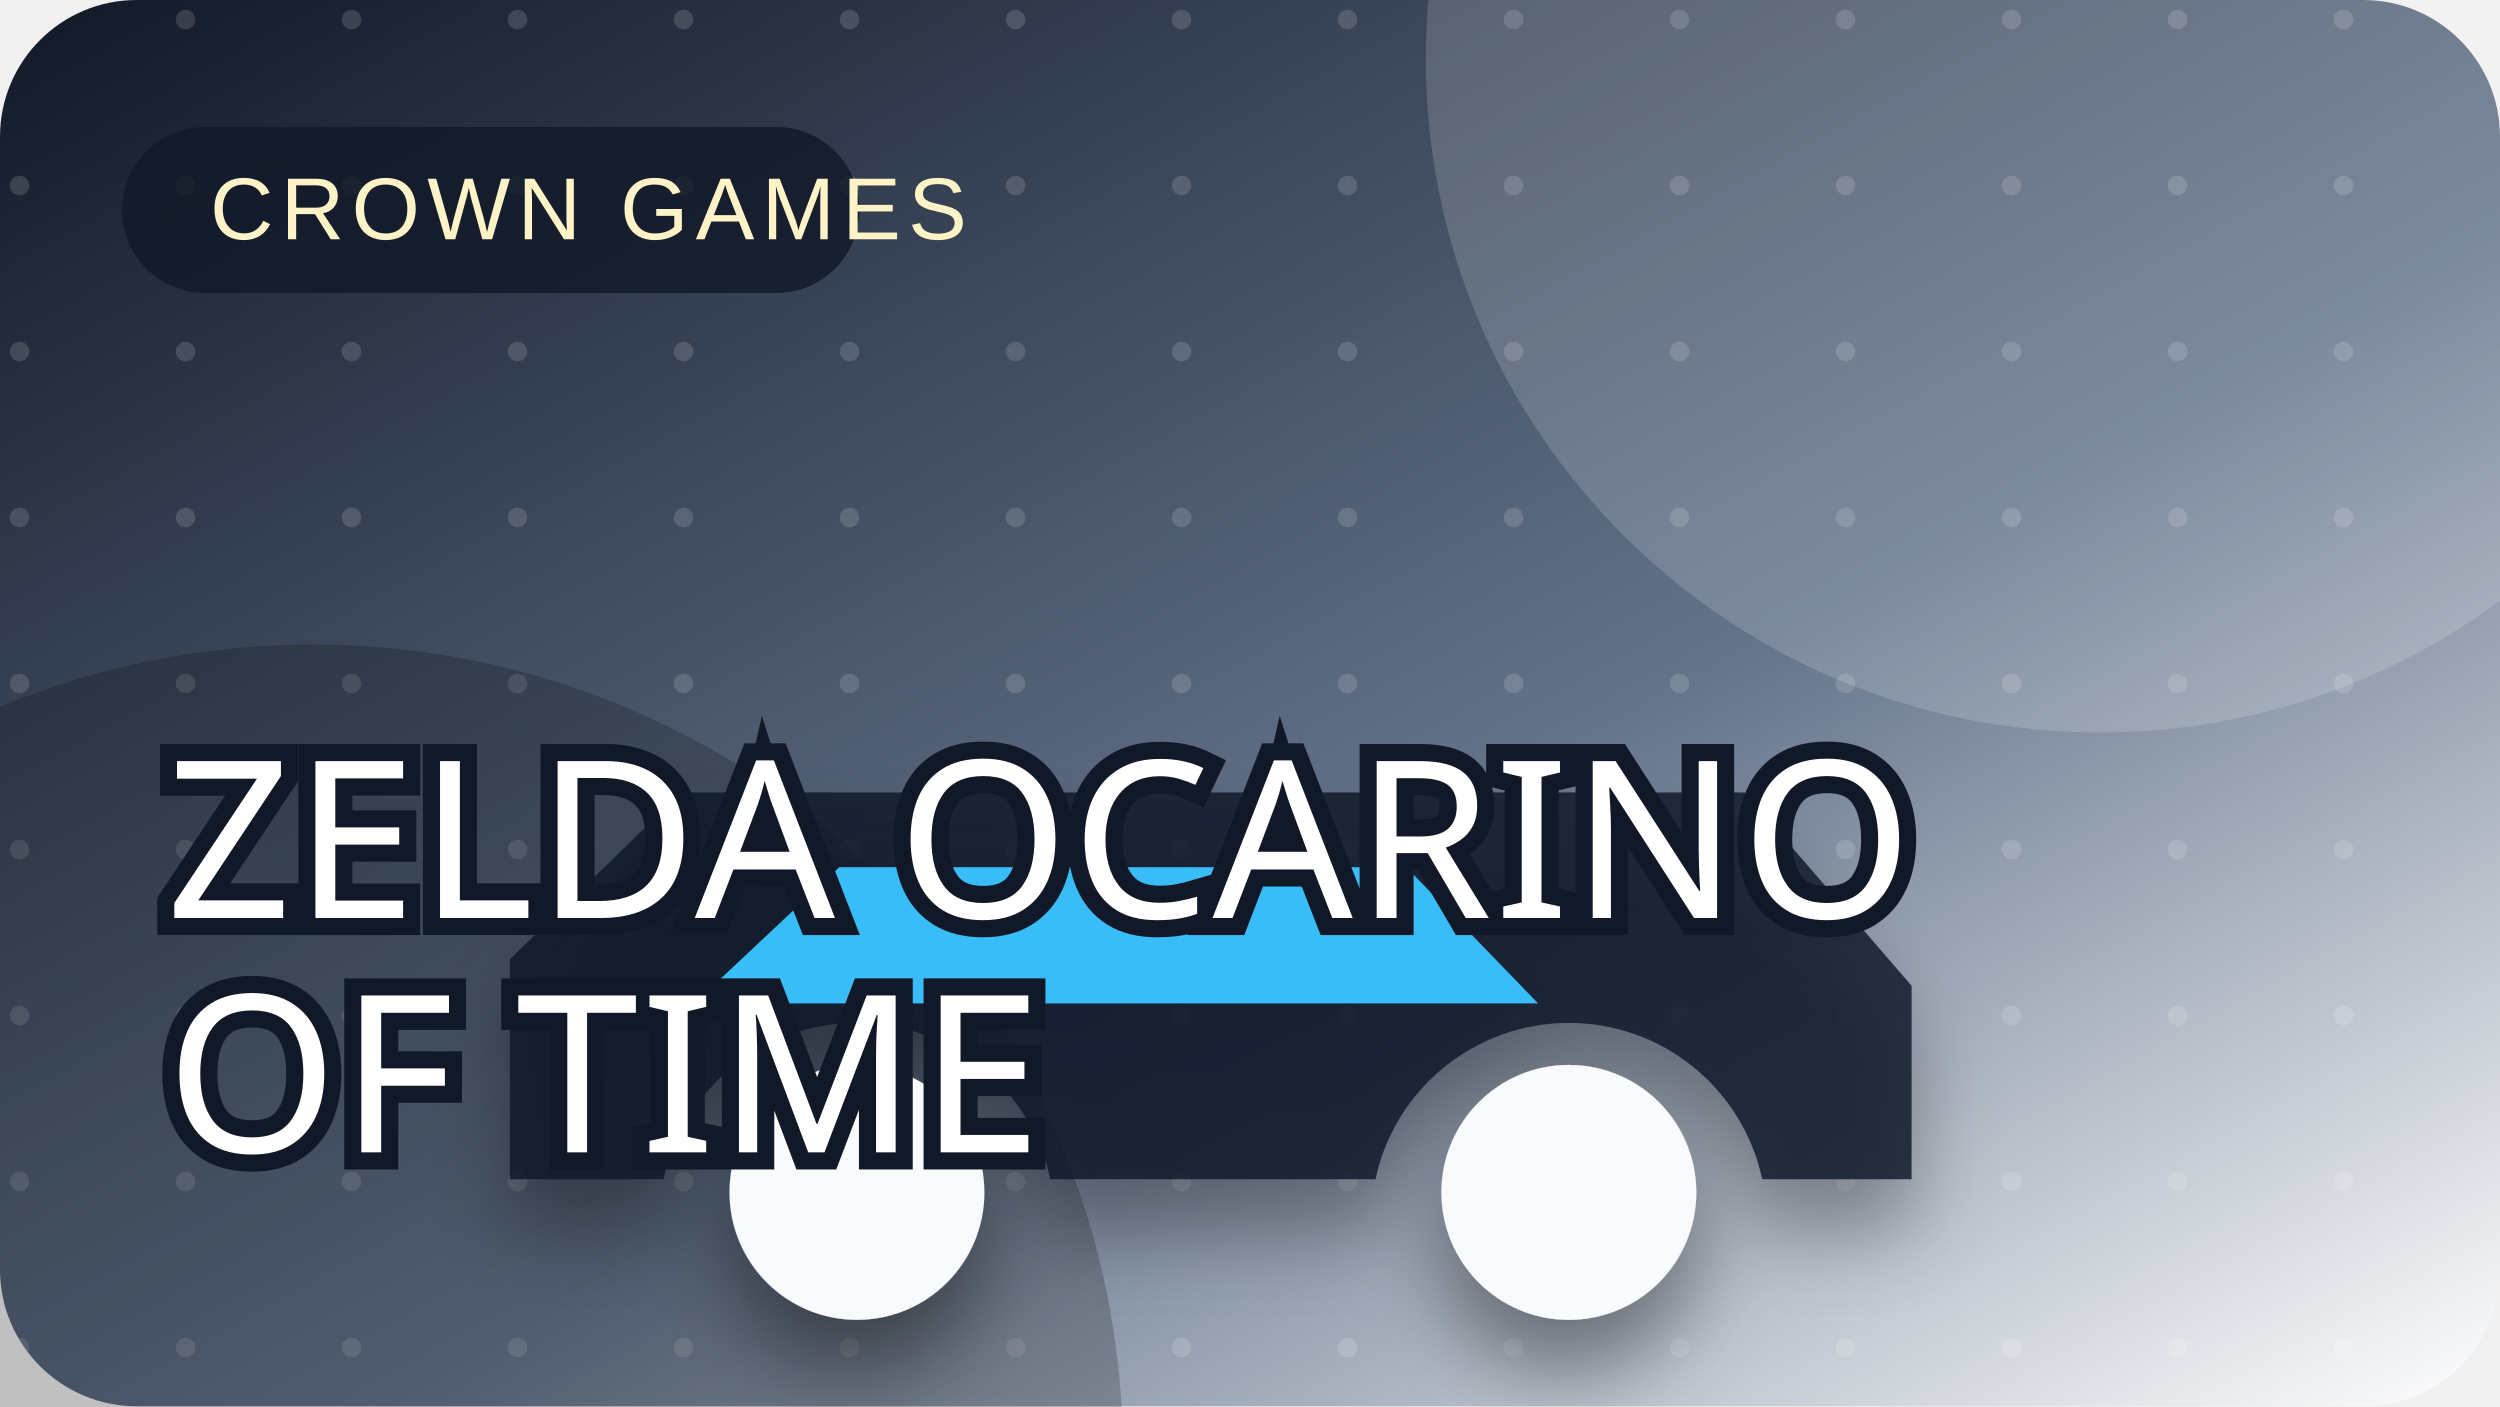
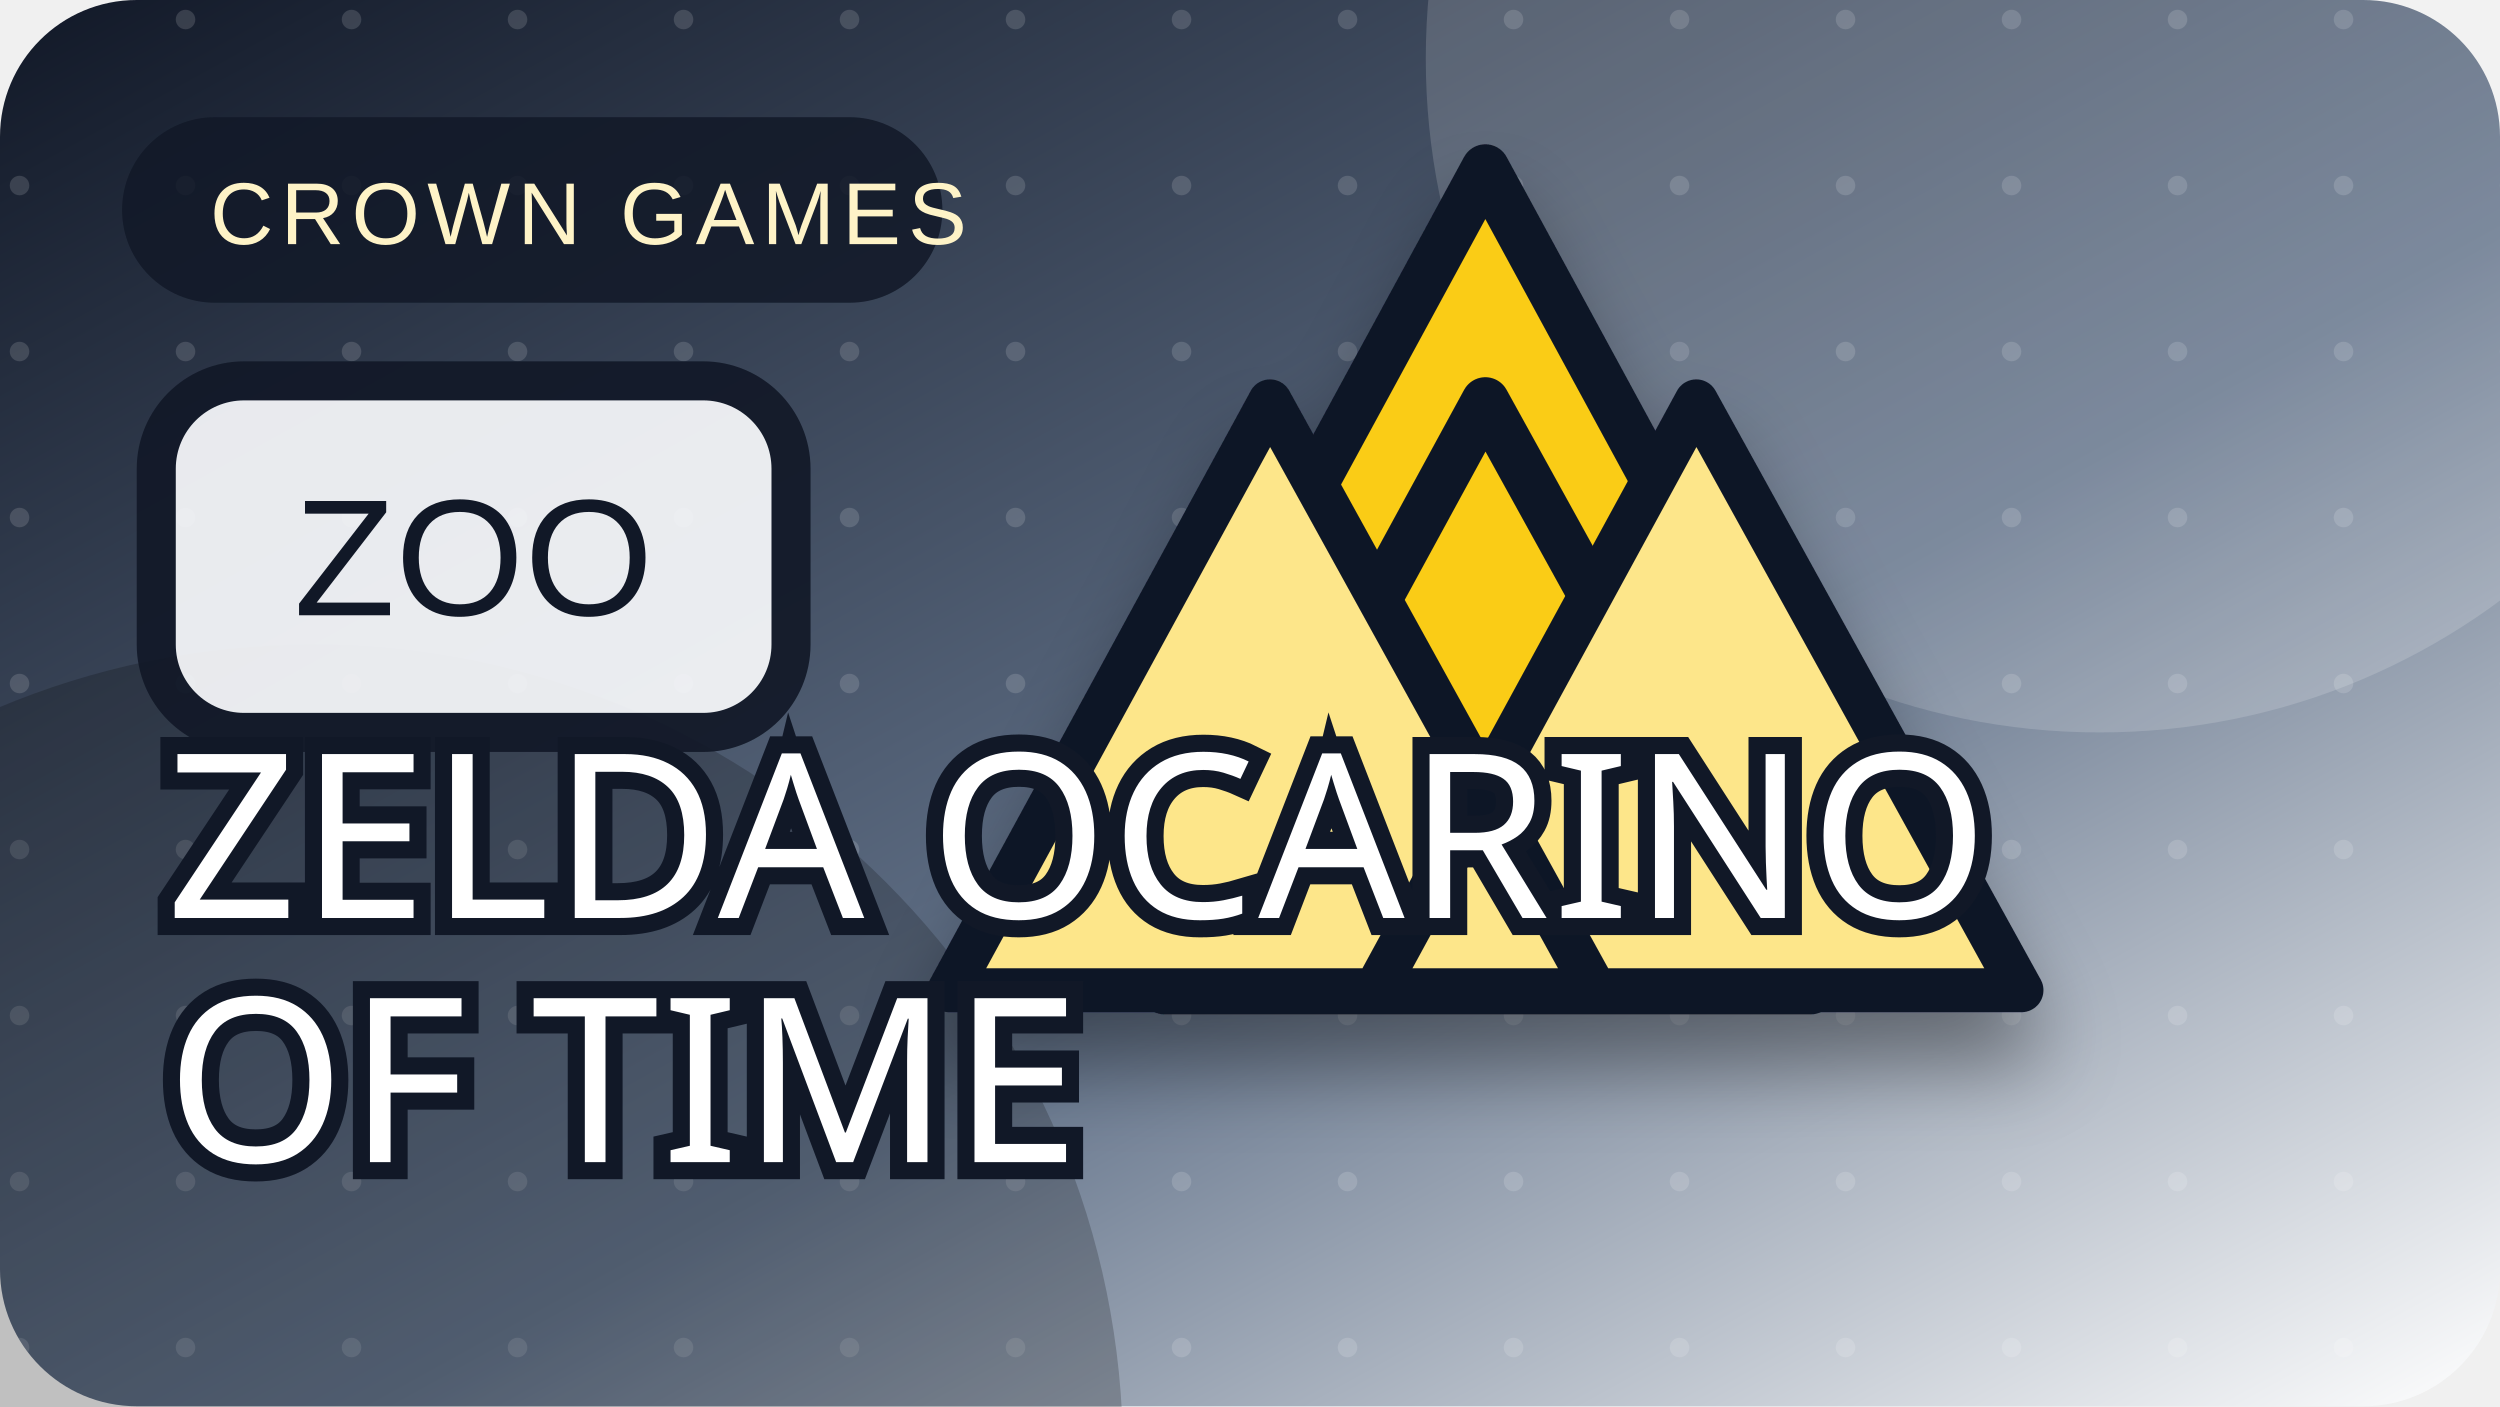
<svg xmlns="http://www.w3.org/2000/svg" width="512" height="288" viewBox="0 0 512 288" role="img" aria-label="Zelda Ocarino Of Time">
  <defs>
    <linearGradient id="g2209111079bg" x1="0" y1="0" x2="1" y2="1">
      <stop offset="0" stop-color="#111827" />
      <stop offset=".58" stop-color="#64748b" />
      <stop offset="1" stop-color="#ffffff" />
    </linearGradient>
    <filter id="g2209111079shadow" x="-20%" y="-20%" width="140%" height="140%">
      <feDropShadow dx="0" dy="12" stdDeviation="9" flood-color="#000" flood-opacity=".38" />
    </filter>
    <pattern id="g2209111079dots" width="34" height="34" patternUnits="userSpaceOnUse">
      <circle cx="4" cy="4" r="2" fill="#fff" opacity=".2" />
    </pattern>
  </defs>
  <rect width="512" height="288" rx="28" fill="url(#g2209111079bg)" />
  <rect width="512" height="288" rx="28" fill="url(#g2209111079dots)" opacity=".7" />
  <circle cx="430" cy="12" r="138" fill="#fff" opacity=".16" />
  <circle cx="64" cy="298" r="166" fill="#000" opacity=".2" />
  <g filter="url(#g2209111079shadow)" transform="translate(18 -6) scale(.9)">
-     <path d="M135 187h242l38 44v44h-34a45 45 0 0 0-88 0h-74a45 45 0 0 0-88 0H96v-50l39-38z" fill="#111827" opacity=".82" />
-     <circle cx="175" cy="278" r="29" fill="#f8fafc" />
-     <circle cx="337" cy="278" r="29" fill="#f8fafc" />
-     <path d="M171 204h129l30 31H138l33-31z" fill="#38bdf8" />
+     <path d="M318 45l75 138H243z" fill="#facc15" stroke="#111827" stroke-width="11" stroke-linejoin="round" />
+     <path d="M245 232l73-134 74 134z" fill="#facc15" stroke="#111827" stroke-width="11" stroke-linejoin="round" />
+     <path d="M196 232l73-134 74 134zM293 232l73-134 74 134z" fill="#fde68a" stroke="#111827" stroke-width="10" stroke-linejoin="round" />
  </g>
-   <rect x="25" y="26" width="151" height="34" rx="17" fill="#111827" opacity=".82" />
-   <text x="43" y="49" font-size="18" font-family="Arial Black, Arial, sans-serif" fill="#fef3c7" letter-spacing="1.5">CROWN GAMES</text>
-   <text x="34" y="188" font-size="45" font-family="Impact, Arial Black, sans-serif" fill="#fff" stroke="#111827" stroke-width="7" paint-order="stroke" letter-spacing=".5">ZELDA OCARINO</text>
-   <text x="34" y="236" font-size="45" font-family="Impact, Arial Black, sans-serif" fill="#fff" stroke="#111827" stroke-width="7" paint-order="stroke" letter-spacing=".5">OF TIME</text>
+   <rect x="25" y="24" width="168" height="38" rx="19" fill="#111827" opacity=".86" />
+   <text x="43" y="50" font-size="18" font-family="Arial Black, Arial, sans-serif" fill="#fef3c7" letter-spacing="1.5">CROWN GAMES</text>
+   <rect x="32" y="78" width="130" height="72" rx="18" fill="#f8fafc" stroke="#111827" stroke-width="8" opacity=".92" />
+   <text x="97" y="126" text-anchor="middle" font-size="34" font-family="Arial Black, Arial, sans-serif" fill="#111827">ZOO</text>
+   <text x="34" y="188" font-size="47" font-family="Impact, Arial Black, sans-serif" fill="#fff" stroke="#111827" stroke-width="7" paint-order="stroke" letter-spacing=".5">ZELDA OCARINO</text>
+   <text x="34" y="238" font-size="47" font-family="Impact, Arial Black, sans-serif" fill="#fff" stroke="#111827" stroke-width="7" paint-order="stroke" letter-spacing=".5">OF TIME</text>
</svg>
